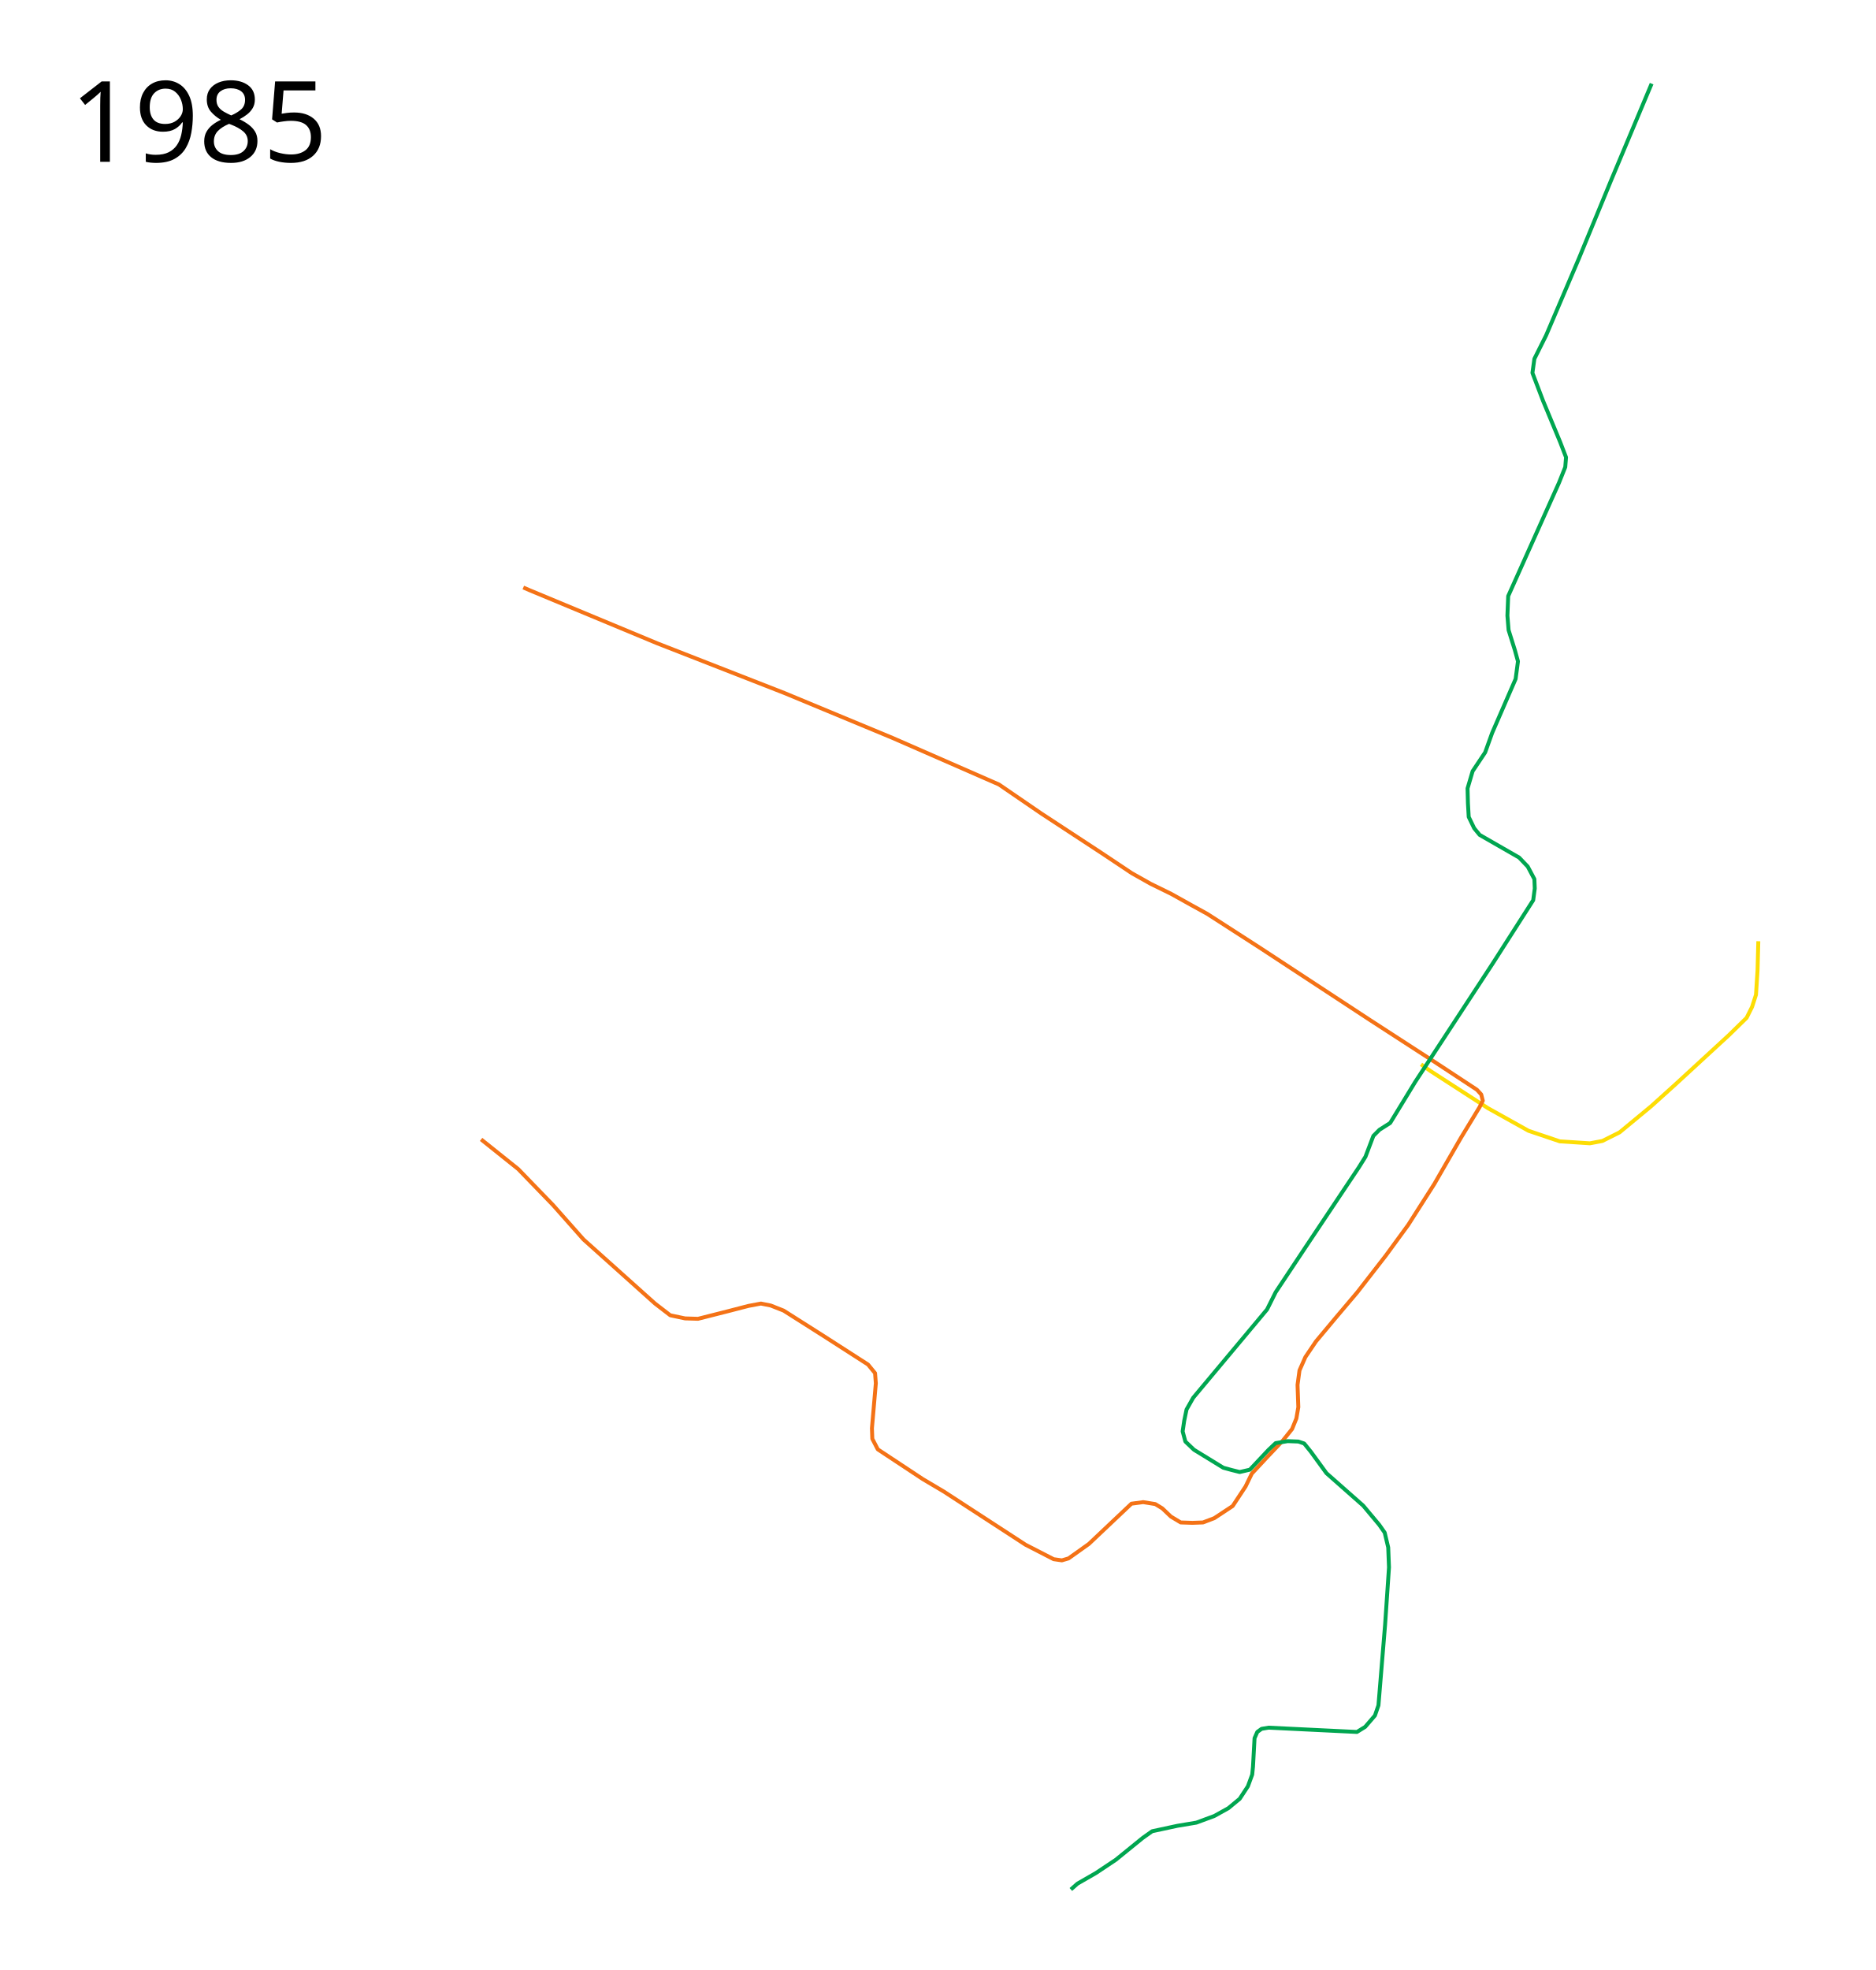
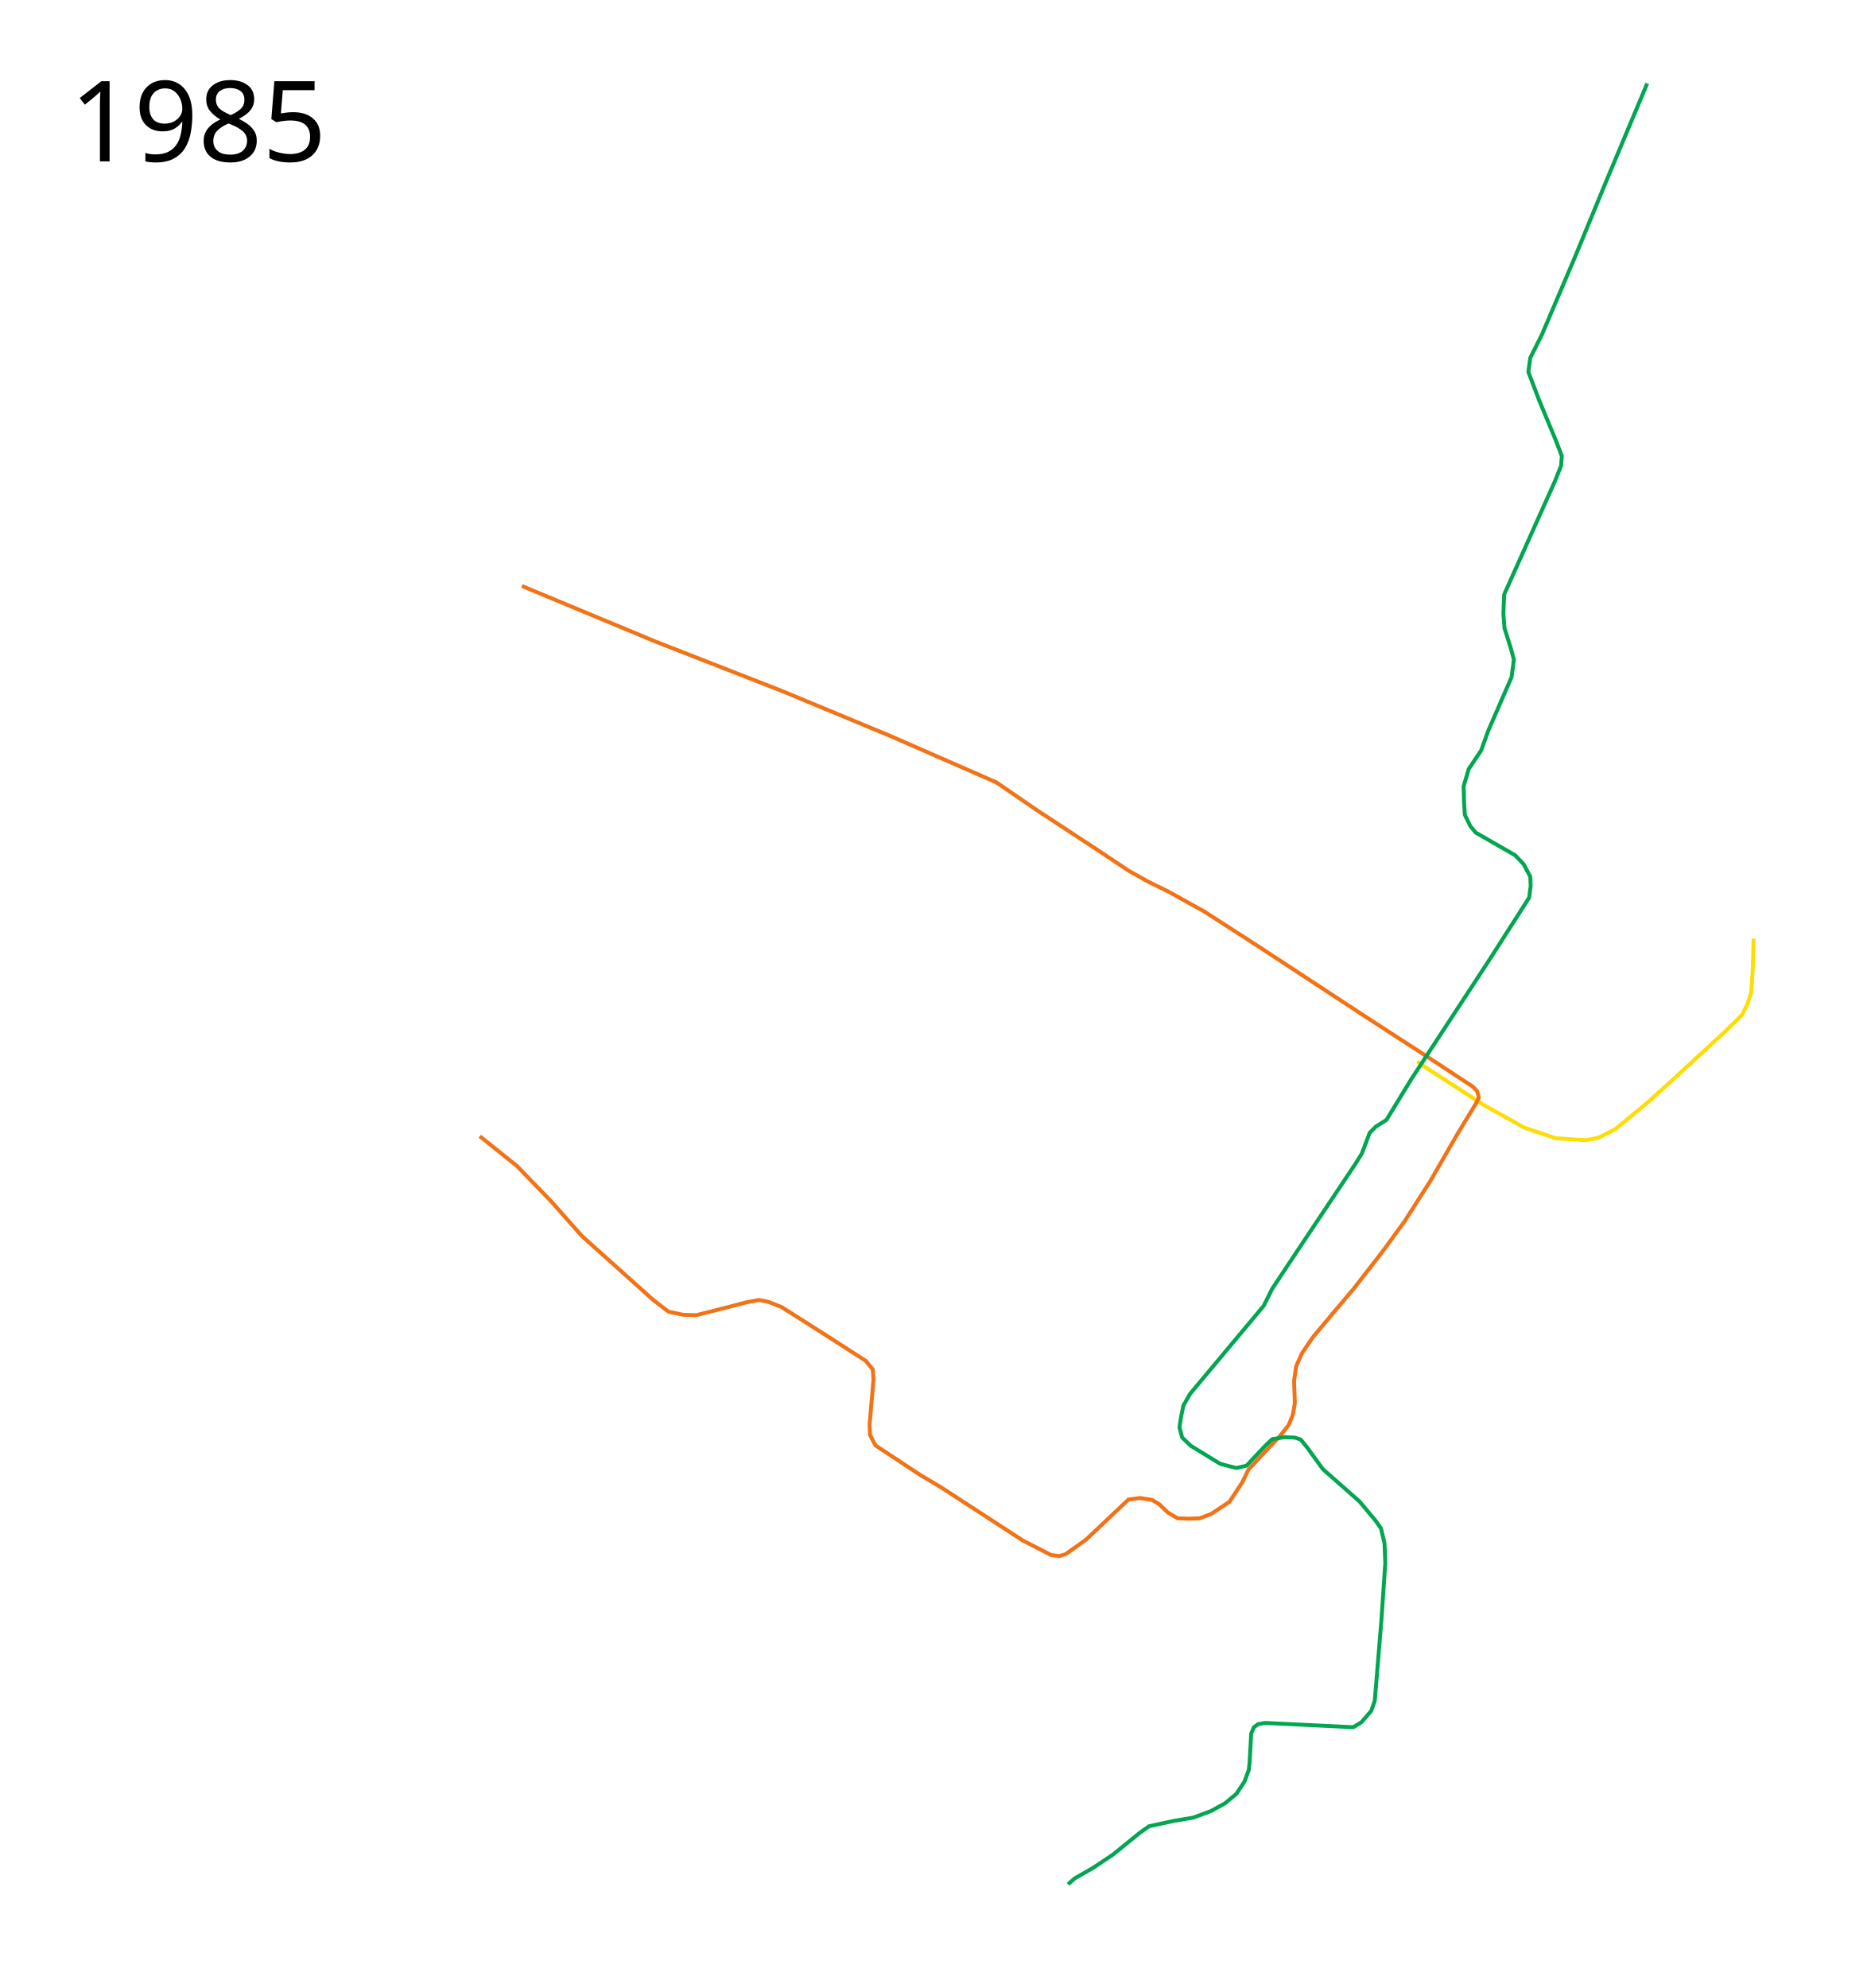
- <svg xmlns="http://www.w3.org/2000/svg" width="2400" height="2520">
+ <svg xmlns="http://www.w3.org/2000/svg" width="2400" height="2550">
  <path d="M2249.5 1204l-1 37.5-2 31-5 15.5-7 14-22.5 22-69 63.5-30.5 27.5-40.5 33.5-22 11-16 3-38.5-2.5-40-13.5-52-29-73.5-47.5-12-8.5" fill="none" stroke="#fddd04" stroke-width="5" stroke-linejoin="round" />
  <path d="M669.485 751.536L677.5 755 841 823l162.5 63.5L1142 944l120 52.5 16 7 54 37 77 50.5 39 26 24 13.5 26.5 13 26 14.5 20 11 67.5 43.5 141 92.5 81 52.5 55.5 36.5 5.5 6 2 8-4 8-24 39.5-34 59-33.5 52.5-28.5 39-36.5 47-27.5 32.5-25.5 30.5-13.5 20-7.5 17-2.5 18.5 1 28.5-2.5 14.5-5.5 13.5-12 15-19 20-20.5 22-8 16.5-16.5 25-23.5 15.5-14.5 5.5-13.5.5-15-.5-12.5-7.5-11-10.5-9-5.5-15.5-2.5-15 2-54.5 51.5-26 18.5-8.5 2.5-10.5-1.5-36-18.5-104.5-68-27-16-57.5-38-7-13.5-.5-13.5 5-57.5-1-13-9-11-56-36-52-33-16.5-6.5-12.5-2.5-16 3-27 7-37.5 9.5-16.5-.5-19-4-19.5-15-91.5-82-39-44-44.5-46-47.5-38" fill="none" stroke="#f47216" stroke-width="5" stroke-linejoin="round" />
  <path d="M2113 107l-52 124-41 99.5-42 98.5-15 30-2.5 18 13.5 35.5 22 53 7.5 19.5-1 12.5-8 20-65 145-1 25 1.5 18.5 8 25.5 4 14.5-3 22.5-30 69-9 25-16 24-6.5 22 .5 19 1 17.5 7 14.5 7 8.5 50.5 29 11 11.5 8.5 16 .5 12-2 15-51.5 80.5-99.5 152-32 52.5-13.727 8.705-7.755 7.808-10.128 26.667-8.466 13.578L1670.5 1595l-38.5 58-11 22-94.5 113-8.5 15-3 14.5-2 13.5 3.5 13 11 10.5 37.5 23 11 3 10 2.5 13-3 24-25.5 9-8.5 15.5-2.5 13.5.5 7.5 2.5 8.5 10.5 20 27.5 47 41.5 20.5 24.5 7 10 4.5 19 1 25.5-5 73.5-8.5 103-4.5 13-12.5 14.5-10.5 6.5-113-5.5-9 1.5-5.5 4-3.5 8-2 36.5-1 10-5.5 15-10.5 16-14.5 12-18 10-23 8.5-24 4-32.5 7-12 8.5-34.5 28-25.5 17-23.5 13.5-8.5 7.5" fill="none" stroke="#00a650" stroke-width="5" stroke-linejoin="round" />
  <text x="89.453" y="206.961" style="-inkscape-font-specification:Sans" font-weight="400" font-size="144px" font-family="Sans">
    <tspan x="89.453" y="206.961">1985</tspan>
  </text>
</svg>
